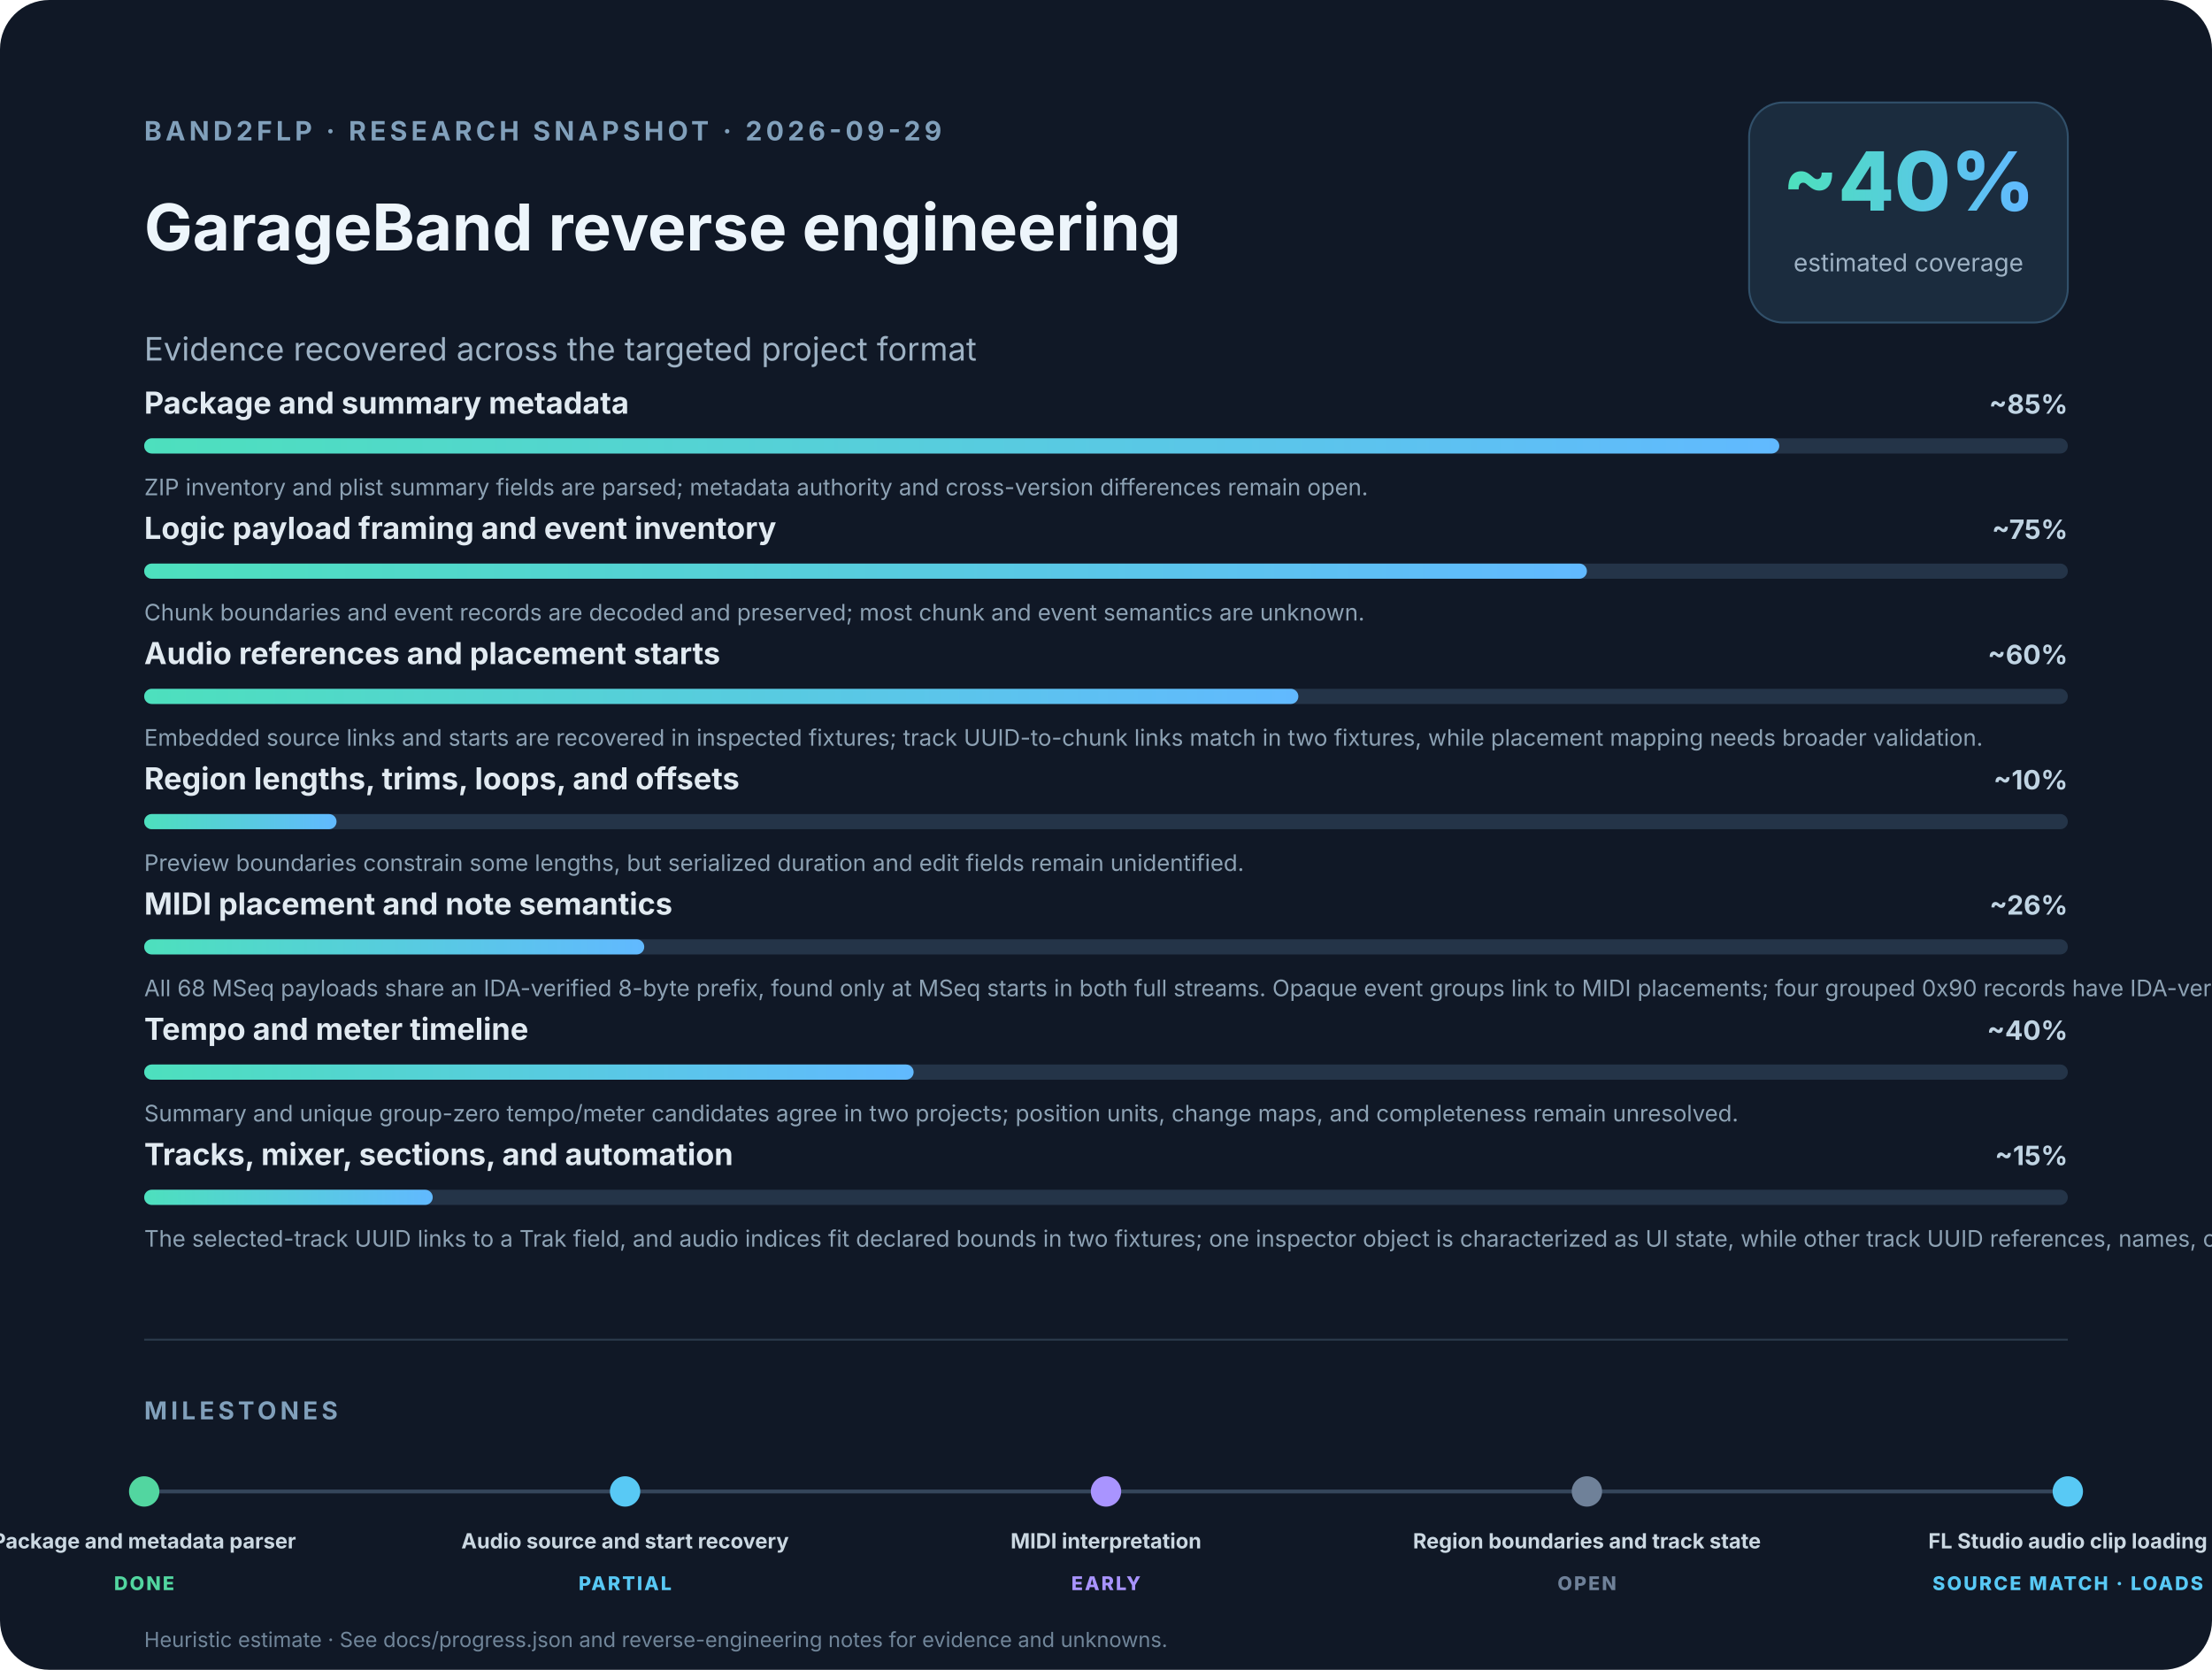
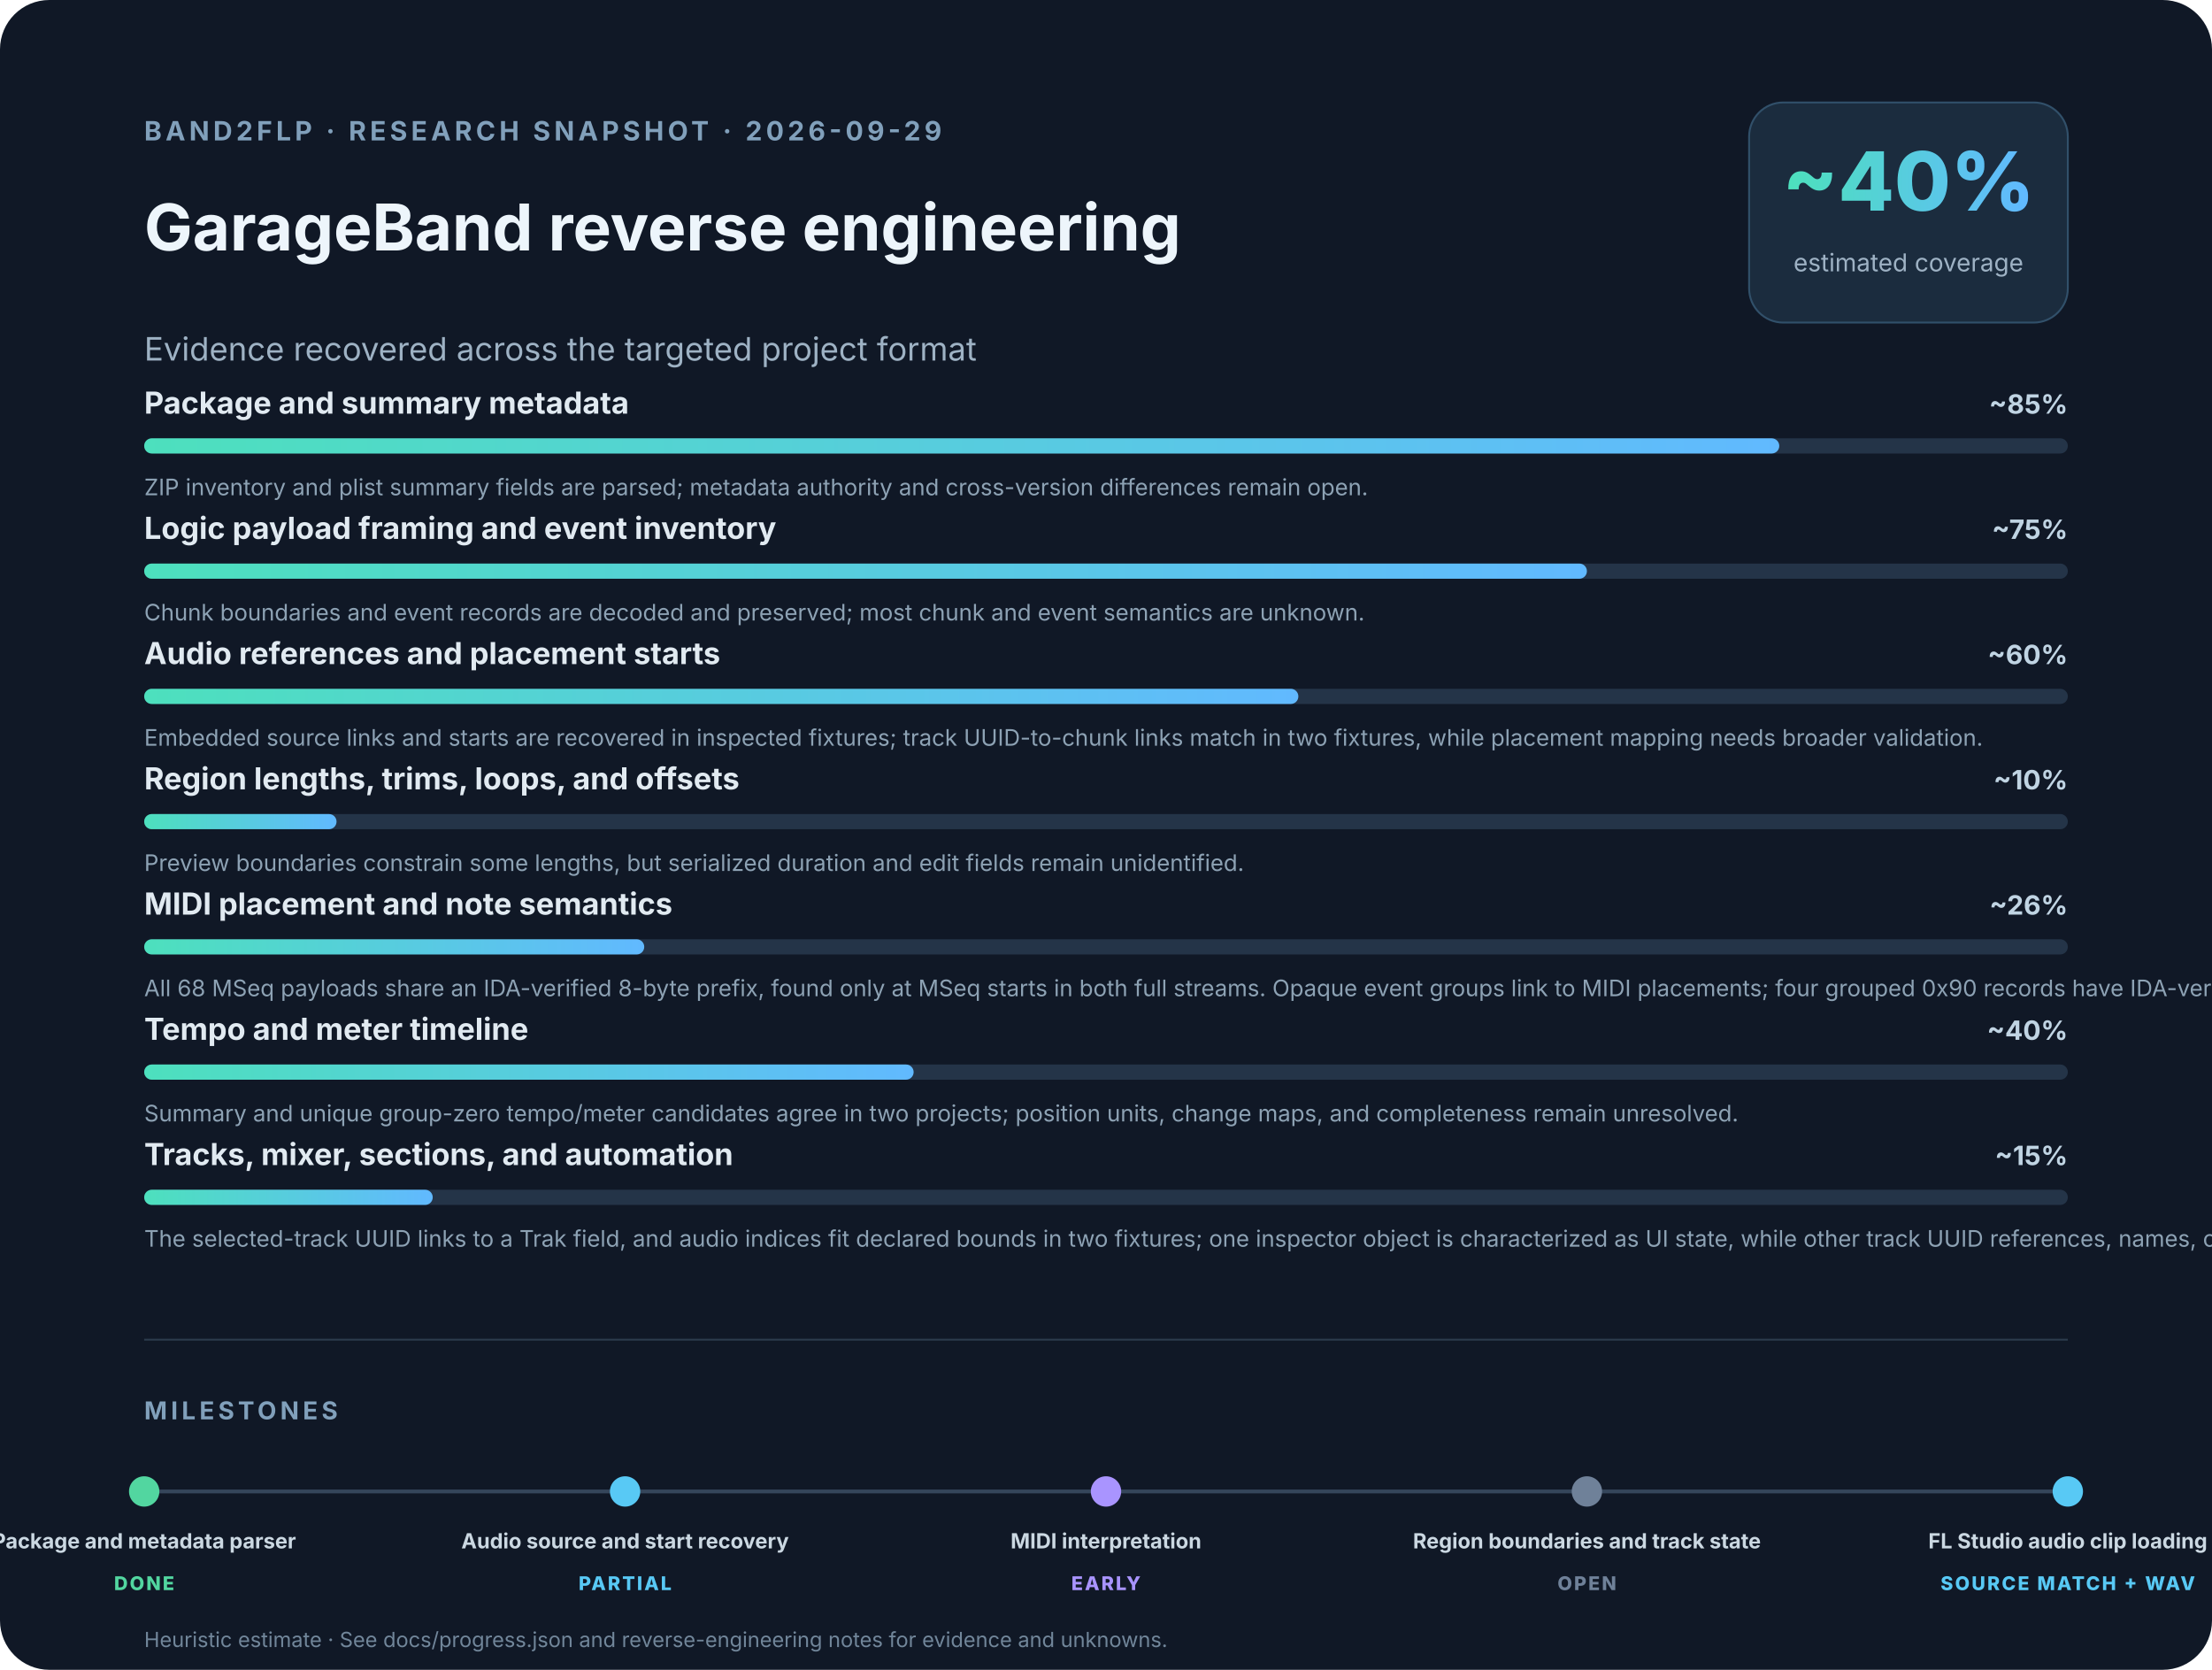
<svg xmlns="http://www.w3.org/2000/svg" viewBox="0 0 1166 880" role="img" aria-labelledby="title desc">
  <defs>
    <linearGradient id="accent" x1="0" x2="1">
      <stop offset="0" stop-color="#4de0bd" />
      <stop offset="1" stop-color="#61b9ff" />
    </linearGradient>
  </defs>
  <rect width="1166" height="880" rx="26" fill="#101826" />
  <text x="76" y="74" class="eyebrow">BAND2FLP · RESEARCH SNAPSHOT · 2026-09-29</text>
  <text x="76" y="132" class="headline">GarageBand reverse engineering</text>
  <text x="76" y="190" class="subhead">Evidence recovered across the targeted project format</text>
  <rect x="922" y="54" width="168" height="116" rx="18" fill="#1b2c3e" stroke="#31506a" />
  <text x="1006" y="111" class="big-pct" text-anchor="middle">~40%</text>
  <text x="1006" y="143" class="small" text-anchor="middle">estimated coverage</text>
  <text x="76" y="218" class="row-title">Package and summary metadata</text>
  <text x="1090" y="218" class="row-pct" text-anchor="end">~85%</text>
  <rect x="76" y="231" width="1014" height="8" rx="4" class="bar-bg" />
  <rect x="76" y="231" width="861.9" height="8" rx="4" class="bar-fill" />
  <text x="76" y="261" class="row-note">ZIP inventory and plist summary fields are parsed; metadata authority and cross-version differences remain open.</text>
  <text x="76" y="284" class="row-title">Logic payload framing and event inventory</text>
  <text x="1090" y="284" class="row-pct" text-anchor="end">~75%</text>
  <rect x="76" y="297" width="1014" height="8" rx="4" class="bar-bg" />
  <rect x="76" y="297" width="760.5" height="8" rx="4" class="bar-fill" />
  <text x="76" y="327" class="row-note">Chunk boundaries and event records are decoded and preserved; most chunk and event semantics are unknown.</text>
  <text x="76" y="350" class="row-title">Audio references and placement starts</text>
  <text x="1090" y="350" class="row-pct" text-anchor="end">~60%</text>
  <rect x="76" y="363" width="1014" height="8" rx="4" class="bar-bg" />
  <rect x="76" y="363" width="608.4" height="8" rx="4" class="bar-fill" />
  <text x="76" y="393" class="row-note">Embedded source links and starts are recovered in inspected fixtures; track UUID-to-chunk links match in two fixtures, while placement mapping needs broader validation.</text>
  <text x="76" y="416" class="row-title">Region lengths, trims, loops, and offsets</text>
  <text x="1090" y="416" class="row-pct" text-anchor="end">~10%</text>
  <rect x="76" y="429" width="1014" height="8" rx="4" class="bar-bg" />
  <rect x="76" y="429" width="101.4" height="8" rx="4" class="bar-fill" />
  <text x="76" y="459" class="row-note">Preview boundaries constrain some lengths, but serialized duration and edit fields remain unidentified.</text>
  <text x="76" y="482" class="row-title">MIDI placement and note semantics</text>
  <text x="1090" y="482" class="row-pct" text-anchor="end">~26%</text>
  <rect x="76" y="495" width="1014" height="8" rx="4" class="bar-bg" />
  <rect x="76" y="495" width="263.6" height="8" rx="4" class="bar-fill" />
  <text x="76" y="525" class="row-note">All 68 MSeq payloads share an IDA-verified 8-byte prefix, found only at MSeq starts in both full streams. Opaque event groups link to MIDI placements; four grouped 0x90 records have IDA-verified byte-offset variation that guides controlled tests. Event and length semantics remain unknown.</text>
  <text x="76" y="548" class="row-title">Tempo and meter timeline</text>
  <text x="1090" y="548" class="row-pct" text-anchor="end">~40%</text>
  <rect x="76" y="561" width="1014" height="8" rx="4" class="bar-bg" />
  <rect x="76" y="561" width="405.6" height="8" rx="4" class="bar-fill" />
  <text x="76" y="591" class="row-note">Summary and unique group-zero tempo/meter candidates agree in two projects; position units, change maps, and completeness remain unresolved.</text>
  <text x="76" y="614" class="row-title">Tracks, mixer, sections, and automation</text>
  <text x="1090" y="614" class="row-pct" text-anchor="end">~15%</text>
  <rect x="76" y="627" width="1014" height="8" rx="4" class="bar-bg" />
  <rect x="76" y="627" width="152.1" height="8" rx="4" class="bar-fill" />
  <text x="76" y="657" class="row-note">The selected-track UUID links to a Trak field, and audio indices fit declared bounds in two fixtures; one inspector object is characterized as UI state, while other track UUID references, names, ordering, mixer state, sections, and automation remain unresolved.</text>
  <line x1="76" y1="706" x2="1090" y2="706" stroke="#2b3a4b" />
  <text x="76" y="748" class="section">MILESTONES</text>
  <line x1="76" y1="786" x2="1090" y2="786" stroke="#35465b" stroke-width="2" />
  <circle cx="76.0" cy="786" r="8" fill="#52d6a0" />
  <text x="76.0" y="816" class="milestone-name" text-anchor="middle">Package and metadata parser</text>
  <text x="76.0" y="838" class="milestone-state" text-anchor="middle" fill="#52d6a0">DONE</text>
  <circle cx="329.5" cy="786" r="8" fill="#58c9f5" />
  <text x="329.5" y="816" class="milestone-name" text-anchor="middle">Audio source and start recovery</text>
  <text x="329.5" y="838" class="milestone-state" text-anchor="middle" fill="#58c9f5">PARTIAL</text>
  <circle cx="583.0" cy="786" r="8" fill="#a994ff" />
  <text x="583.0" y="816" class="milestone-name" text-anchor="middle">MIDI interpretation</text>
  <text x="583.0" y="838" class="milestone-state" text-anchor="middle" fill="#a994ff">EARLY</text>
  <circle cx="836.5" cy="786" r="8" fill="#6f8199" />
  <text x="836.5" y="816" class="milestone-name" text-anchor="middle">Region boundaries and track state</text>
  <text x="836.5" y="838" class="milestone-state" text-anchor="middle" fill="#6f8199">OPEN</text>
  <circle cx="1090.0" cy="786" r="8" fill="#58c9f5" />
  <text x="1090.0" y="816" class="milestone-name" text-anchor="middle">FL Studio audio clip loading</text>
-   <text x="1090.0" y="838" class="milestone-state" text-anchor="middle" fill="#58c9f5">SOURCE MATCH · LOADS</text>
+   <text x="1090.0" y="838" class="milestone-state" text-anchor="middle" fill="#58c9f5">SOURCE MATCH + WAV</text>
  <text x="76" y="868" class="footer">Heuristic estimate · See docs/progress.json and reverse-engineering notes for evidence and unknowns.</text>
  <style>
text { font-family: Inter, Segoe UI, Arial, sans-serif; }
.eyebrow { fill:#81a0bb; font-size:14px; font-weight:700; letter-spacing:2px; }
.headline { fill:#edf5fb; font-size:34px; font-weight:700; }
.subhead { fill:#9eb2c4; font-size:17px; }
.big-pct { fill:url(#accent); font-size:43px; font-weight:800; }
.small { fill:#9eb2c4; font-size:13px; }
.row-title { fill:#e1eaf1; font-size:16px; font-weight:650; }
.row-pct { fill:#c0d4e3; font-size:14px; font-weight:700; }
.bar-bg { fill:#243448; } .bar-fill { fill:url(#accent); }
.row-note { fill:#8da2b4; font-size:12px; }
.section { fill:#81a0bb; font-size:13px; font-weight:700; letter-spacing:2px; }
.milestone-name { fill:#cbd8e2; font-size:11px; font-weight:650; }
.milestone-state { font-size:10px; font-weight:800; letter-spacing:1px; }
.footer { fill:#71869a; font-size:11px; }
</style>
</svg>
